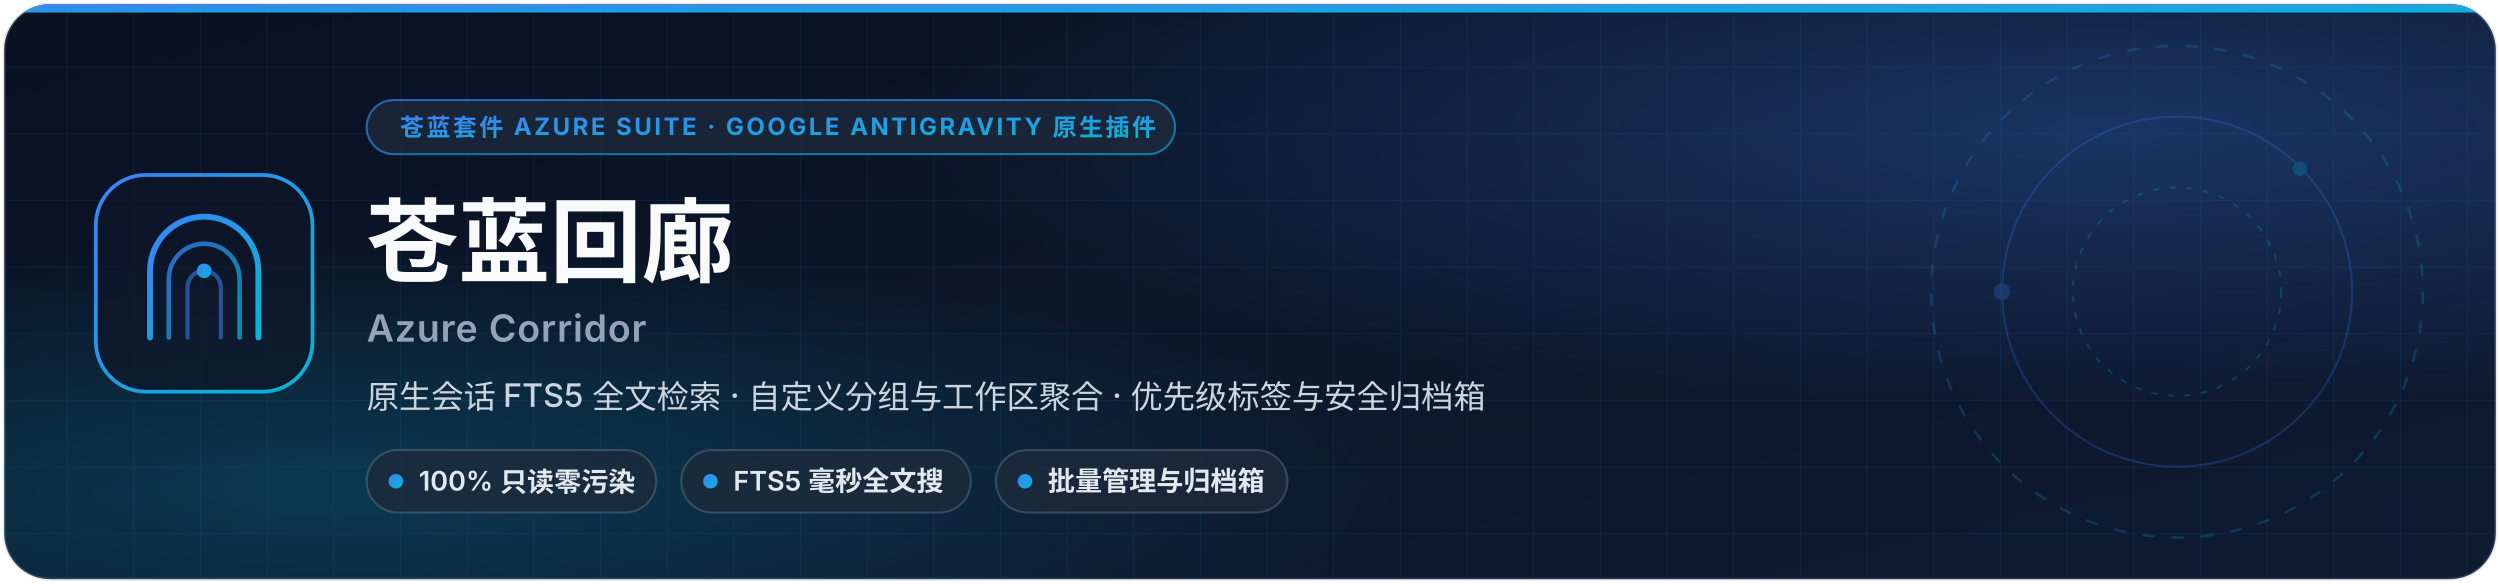
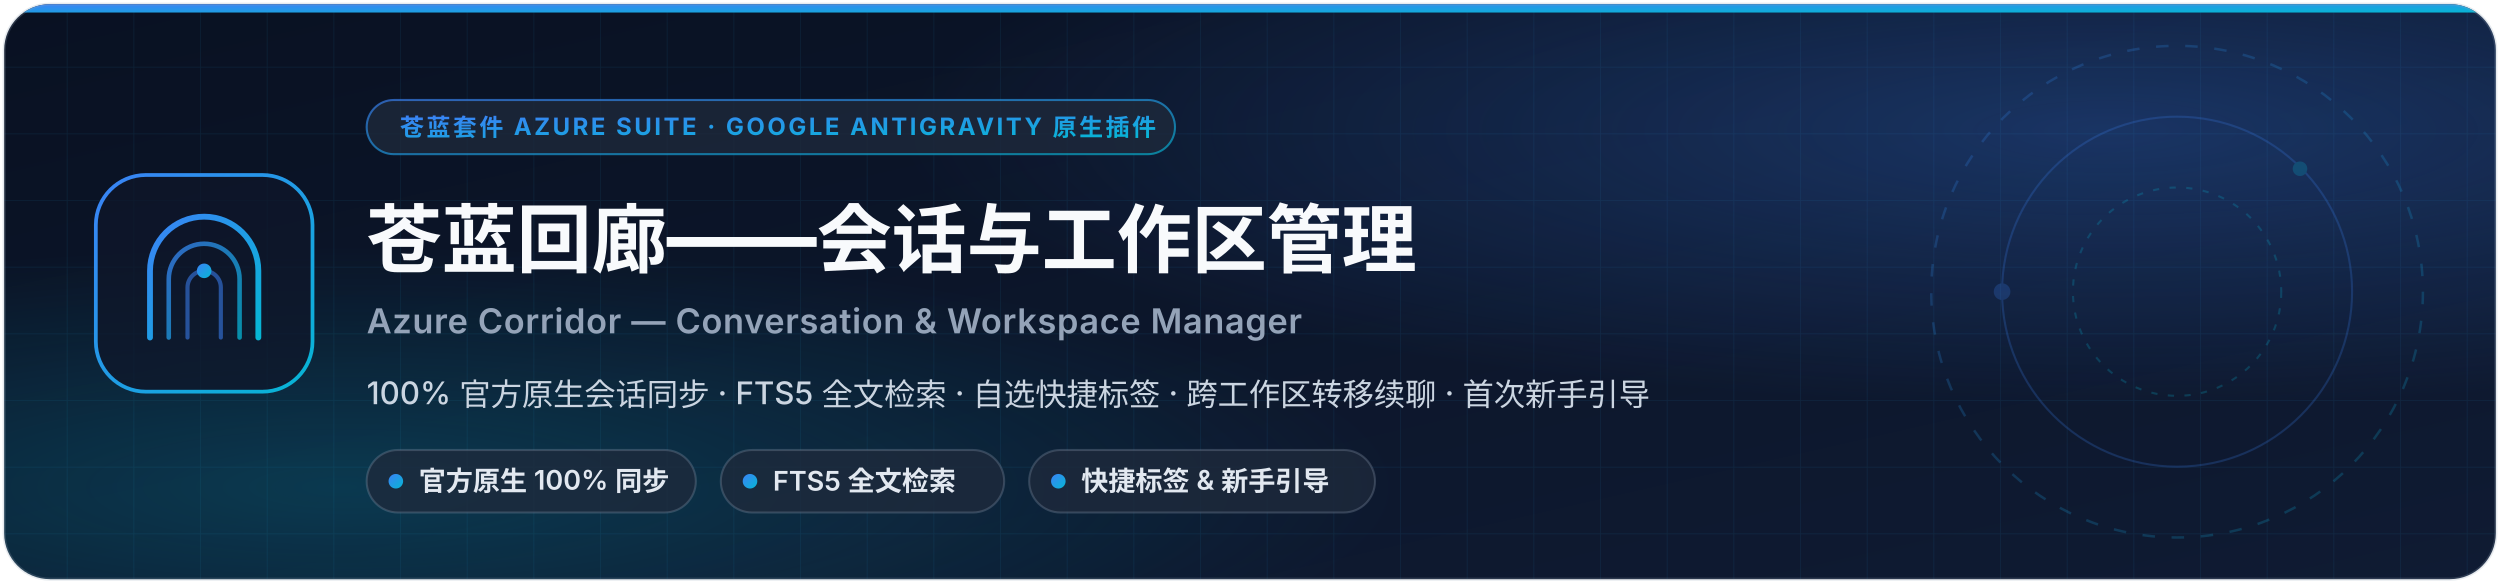
- <svg xmlns="http://www.w3.org/2000/svg" viewBox="0 0 1200 280" width="1200" height="280" role="img" aria-label="苍蓝回廊">
+ <svg xmlns="http://www.w3.org/2000/svg" viewBox="0 0 1200 280" width="1200" height="280" role="img" aria-label="苍蓝回廊——会话与工作区管理">
  <defs>
    <linearGradient id="bgGrad" x1="0%" y1="0%" x2="100%" y2="100%">
      <stop offset="0%" stop-color="#091122" />
      <stop offset="100%" stop-color="#0f1b33" />
    </linearGradient>
    <linearGradient id="accentGrad" x1="0%" y1="0%" x2="100%" y2="100%">
      <stop offset="0%" stop-color="#3b82f6" />
      <stop offset="100%" stop-color="#06b6d4" />
    </linearGradient>
    <radialGradient id="glow1" cx="84%" cy="22%" r="48%">
      <stop offset="0%" stop-color="#3b82f6" stop-opacity="0.28" />
      <stop offset="100%" stop-color="#3b82f6" stop-opacity="0" />
    </radialGradient>
    <radialGradient id="glow2" cx="14%" cy="84%" r="42%">
      <stop offset="0%" stop-color="#06b6d4" stop-opacity="0.22" />
      <stop offset="100%" stop-color="#06b6d4" stop-opacity="0" />
    </radialGradient>
    <pattern id="gridPat" width="32" height="32" patternUnits="userSpaceOnUse">
      <path d="M 32 0 L 0 0 0 32" fill="none" stroke="#38bdf8" stroke-width="0.8" stroke-opacity="0.08" />
    </pattern>
    <clipPath id="outerClip">
      <rect x="2" y="2" width="1196" height="276" rx="22" />
    </clipPath>
  </defs>
  <g clip-path="url(#outerClip)">
    <rect x="2" y="2" width="1196" height="276" rx="22" fill="url(#bgGrad)" />
    <rect x="2" y="2" width="1196" height="276" fill="url(#gridPat)" />
    <rect x="2" y="2" width="1196" height="276" fill="url(#glow1)" />
    <rect x="2" y="2" width="1196" height="276" fill="url(#glow2)" />
    <rect x="2" y="2" width="1196" height="4" fill="url(#accentGrad)" />
    <g opacity="0.22" transform="translate(1045, 140)">
      <circle cx="0" cy="0" r="118" fill="none" stroke="url(#accentGrad)" stroke-width="1.2" stroke-dasharray="6 8" />
      <circle cx="0" cy="0" r="84" fill="none" stroke="#3b82f6" stroke-width="1" />
      <circle cx="0" cy="0" r="50" fill="none" stroke="#06b6d4" stroke-width="1" stroke-dasharray="3 5" />
      <circle cx="-84" cy="0" r="4" fill="#3b82f6" />
      <circle cx="59" cy="-59" r="3.5" fill="#06b6d4" />
    </g>
    <g transform="translate(46, 84)">
      <rect width="104" height="104" rx="24" fill="rgba(15,23,42,0.72)" stroke="url(#accentGrad)" stroke-width="1.8" />
      <g transform="translate(4, 4)">
        <path d="M22 74 V42 A26 26 0 0 1 74 42 V74" fill="none" stroke="url(#accentGrad)" stroke-width="2.8" stroke-linecap="round" />
        <path d="M31 74 V46 A17 17 0 0 1 65 46 V74" fill="none" stroke="url(#accentGrad)" stroke-width="2.2" opacity="0.75" stroke-linecap="round" />
        <path d="M40 74 V50 A8 8 0 0 1 56 50 V74" fill="none" stroke="#3b82f6" stroke-width="2" opacity="0.55" stroke-linecap="round" />
        <line x1="16" y1="74" x2="80" y2="74" stroke="url(#accentGrad)" stroke-width="2.4" stroke-linecap="round" />
        <circle cx="48" cy="42" r="3.5" fill="url(#accentGrad)" />
      </g>
    </g>
    <g transform="translate(176, 48)">
      <rect width="388" height="26" rx="13" fill="rgba(30,41,59,0.78)" stroke="url(#accentGrad)" stroke-width="1" stroke-opacity="0.65" />
      <text x="16" y="17.2" font-size="11.5" font-weight="700" letter-spacing="1.2" fill="url(#accentGrad)" font-family="-apple-system, BlinkMacSystemFont, 'Segoe UI', 'PingFang SC', 'Microsoft YaHei', sans-serif">苍蓝套件 AZURE SUITE  ·  GOOGLE ANTIGRAVITY 原生插件</text>
    </g>
-     <text x="176" y="132" font-size="44" font-weight="800" fill="#f8fafc" font-family="-apple-system, BlinkMacSystemFont, 'Segoe UI', 'PingFang SC', 'Microsoft YaHei', sans-serif">苍蓝回廊</text>
-     <text x="176" y="164" font-size="18" font-weight="600" fill="#94a3b8" letter-spacing="0.4" font-family="-apple-system, BlinkMacSystemFont, 'Segoe UI', 'PingFang SC', 'Microsoft YaHei', sans-serif">Azure Corridor</text>
-     <text x="176" y="196" font-size="15.5" font-weight="500" fill="#cbd5e1" font-family="-apple-system, BlinkMacSystemFont, 'Segoe UI', 'PingFang SC', 'Microsoft YaHei', sans-serif">原生会话 FTS5 全文检索 · 自定义分组与工作区聚合 · 优先级标签与安全归档箱</text>
+     <text x="176" y="128" font-size="36" font-weight="800" fill="#f8fafc" font-family="-apple-system, BlinkMacSystemFont, 'Segoe UI', 'PingFang SC', 'Microsoft YaHei', sans-serif">苍蓝回廊——会话与工作区管理</text>
+     <text x="176" y="160" font-size="16.5" font-weight="600" fill="#94a3b8" letter-spacing="0.3" font-family="-apple-system, BlinkMacSystemFont, 'Segoe UI', 'PingFang SC', 'Microsoft YaHei', sans-serif">Azure Corridor — Conversation &amp; Workspace Manager</text>
+     <text x="176" y="194" font-size="15" font-weight="500" fill="#cbd5e1" font-family="-apple-system, BlinkMacSystemFont, 'Segoe UI', 'PingFang SC', 'Microsoft YaHei', sans-serif">100% 官方原生会话同步 · FTS5 全文检索 · 自选快捷标签 · 跨工作区转移续聊 · 首次新手引导</text>
    <g transform="translate(176, 216)">
-       <rect width="139" height="30" rx="15" fill="rgba(30,41,59,0.78)" stroke="rgba(148,163,184,0.28)" stroke-width="1" />
+       <rect width="158" height="30" rx="15" fill="rgba(30,41,59,0.78)" stroke="rgba(148,163,184,0.28)" stroke-width="1" />
      <circle cx="14" cy="15" r="3.5" fill="url(#accentGrad)" />
-       <text x="25" y="19.5" font-size="13" font-weight="600" fill="#e2e8f0" font-family="-apple-system, BlinkMacSystemFont, 'Segoe UI', 'PingFang SC', 'Microsoft YaHei', sans-serif">100% 只读零污染</text>
+       <text x="25" y="19.5" font-size="13" font-weight="600" fill="#e2e8f0" font-family="-apple-system, BlinkMacSystemFont, 'Segoe UI', 'PingFang SC', 'Microsoft YaHei', sans-serif">官方原生 100% 同步</text>
    </g>
-     <g transform="translate(327, 216)">
-       <rect width="139" height="30" rx="15" fill="rgba(30,41,59,0.78)" stroke="rgba(148,163,184,0.28)" stroke-width="1" />
+     <g transform="translate(346, 216)">
+       <rect width="136" height="30" rx="15" fill="rgba(30,41,59,0.78)" stroke="rgba(148,163,184,0.28)" stroke-width="1" />
      <circle cx="14" cy="15" r="3.5" fill="url(#accentGrad)" />
-       <text x="25" y="19.5" font-size="13" font-weight="600" fill="#e2e8f0" font-family="-apple-system, BlinkMacSystemFont, 'Segoe UI', 'PingFang SC', 'Microsoft YaHei', sans-serif">FTS5 毫秒全文搜</text>
+       <text x="25" y="19.5" font-size="13" font-weight="600" fill="#e2e8f0" font-family="-apple-system, BlinkMacSystemFont, 'Segoe UI', 'PingFang SC', 'Microsoft YaHei', sans-serif">FTS5 全文检索</text>
    </g>
-     <g transform="translate(478, 216)">
-       <rect width="140" height="30" rx="15" fill="rgba(30,41,59,0.78)" stroke="rgba(148,163,184,0.28)" stroke-width="1" />
+     <g transform="translate(494, 216)">
+       <rect width="166" height="30" rx="15" fill="rgba(30,41,59,0.78)" stroke="rgba(148,163,184,0.28)" stroke-width="1" />
      <circle cx="14" cy="15" r="3.5" fill="url(#accentGrad)" />
-       <text x="25" y="19.5" font-size="13" font-weight="600" fill="#e2e8f0" font-family="-apple-system, BlinkMacSystemFont, 'Segoe UI', 'PingFang SC', 'Microsoft YaHei', sans-serif">批量管理与归档箱</text>
+       <text x="25" y="19.5" font-size="13" font-weight="600" fill="#e2e8f0" font-family="-apple-system, BlinkMacSystemFont, 'Segoe UI', 'PingFang SC', 'Microsoft YaHei', sans-serif">快捷标签 &amp; 新手引导</text>
    </g>
  </g>
  <rect x="2" y="2" width="1196" height="276" rx="22" fill="none" stroke="rgba(148,163,184,0.22)" stroke-width="1.5" />
</svg>
